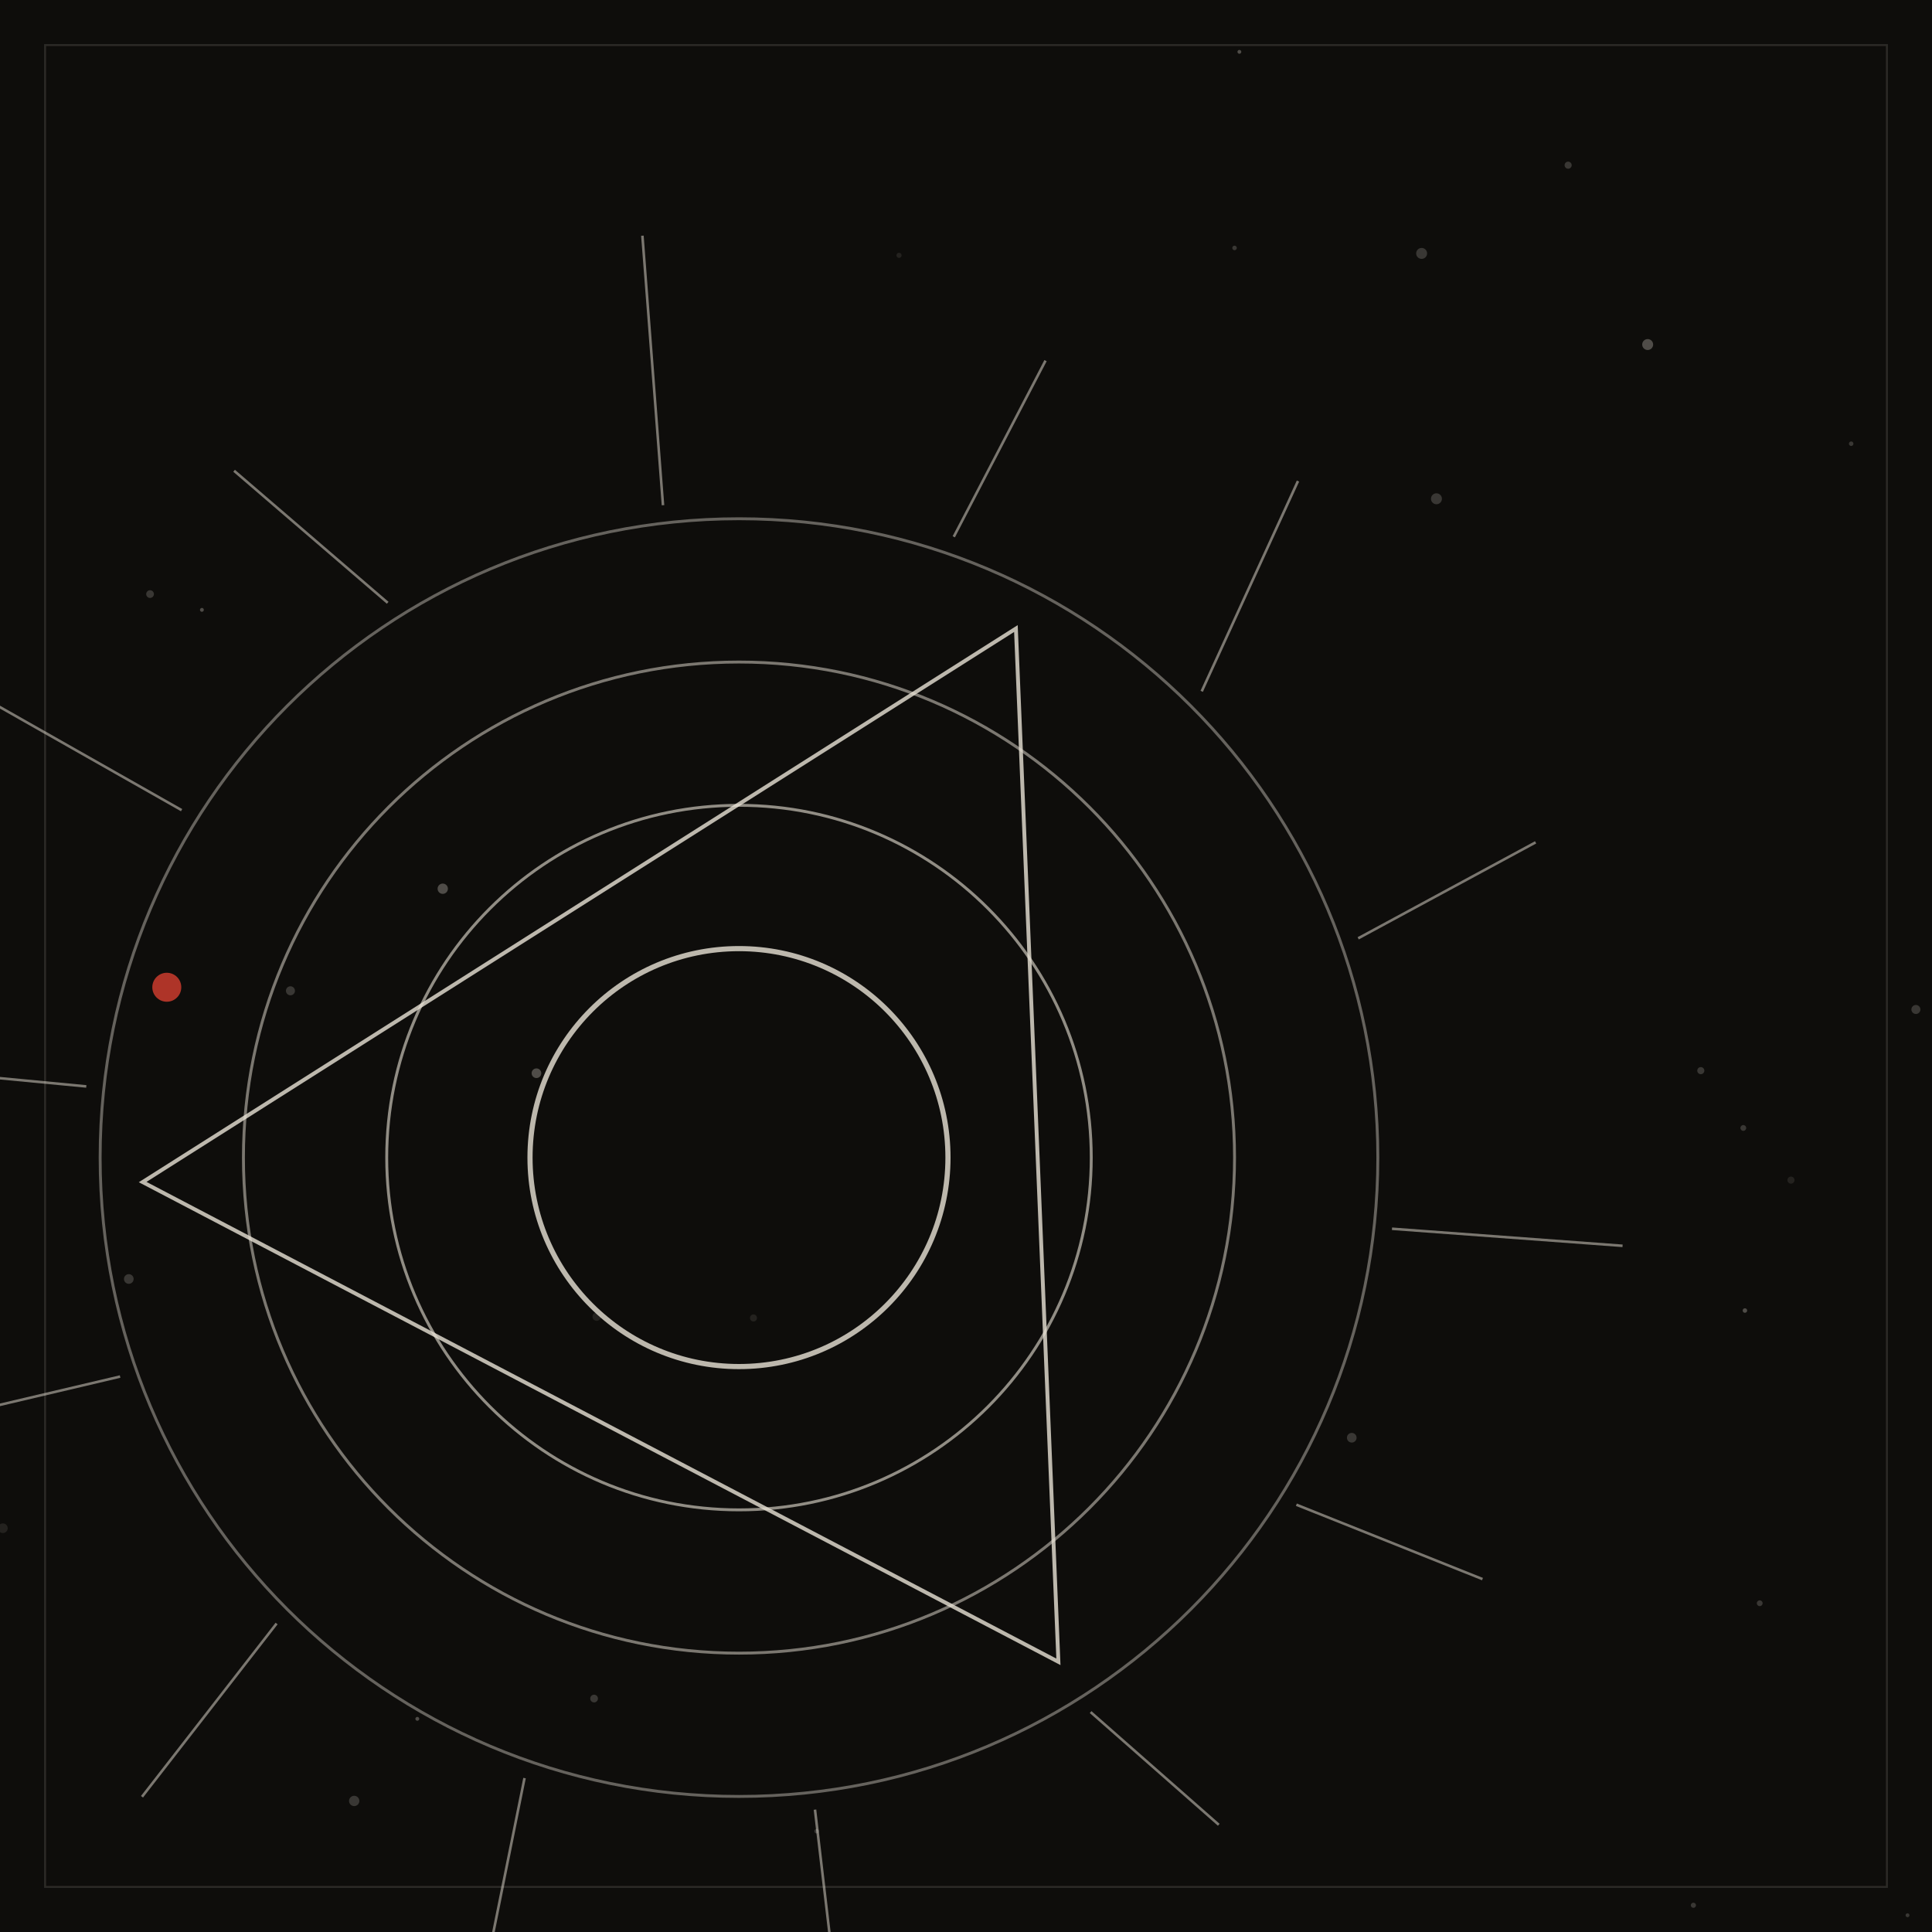
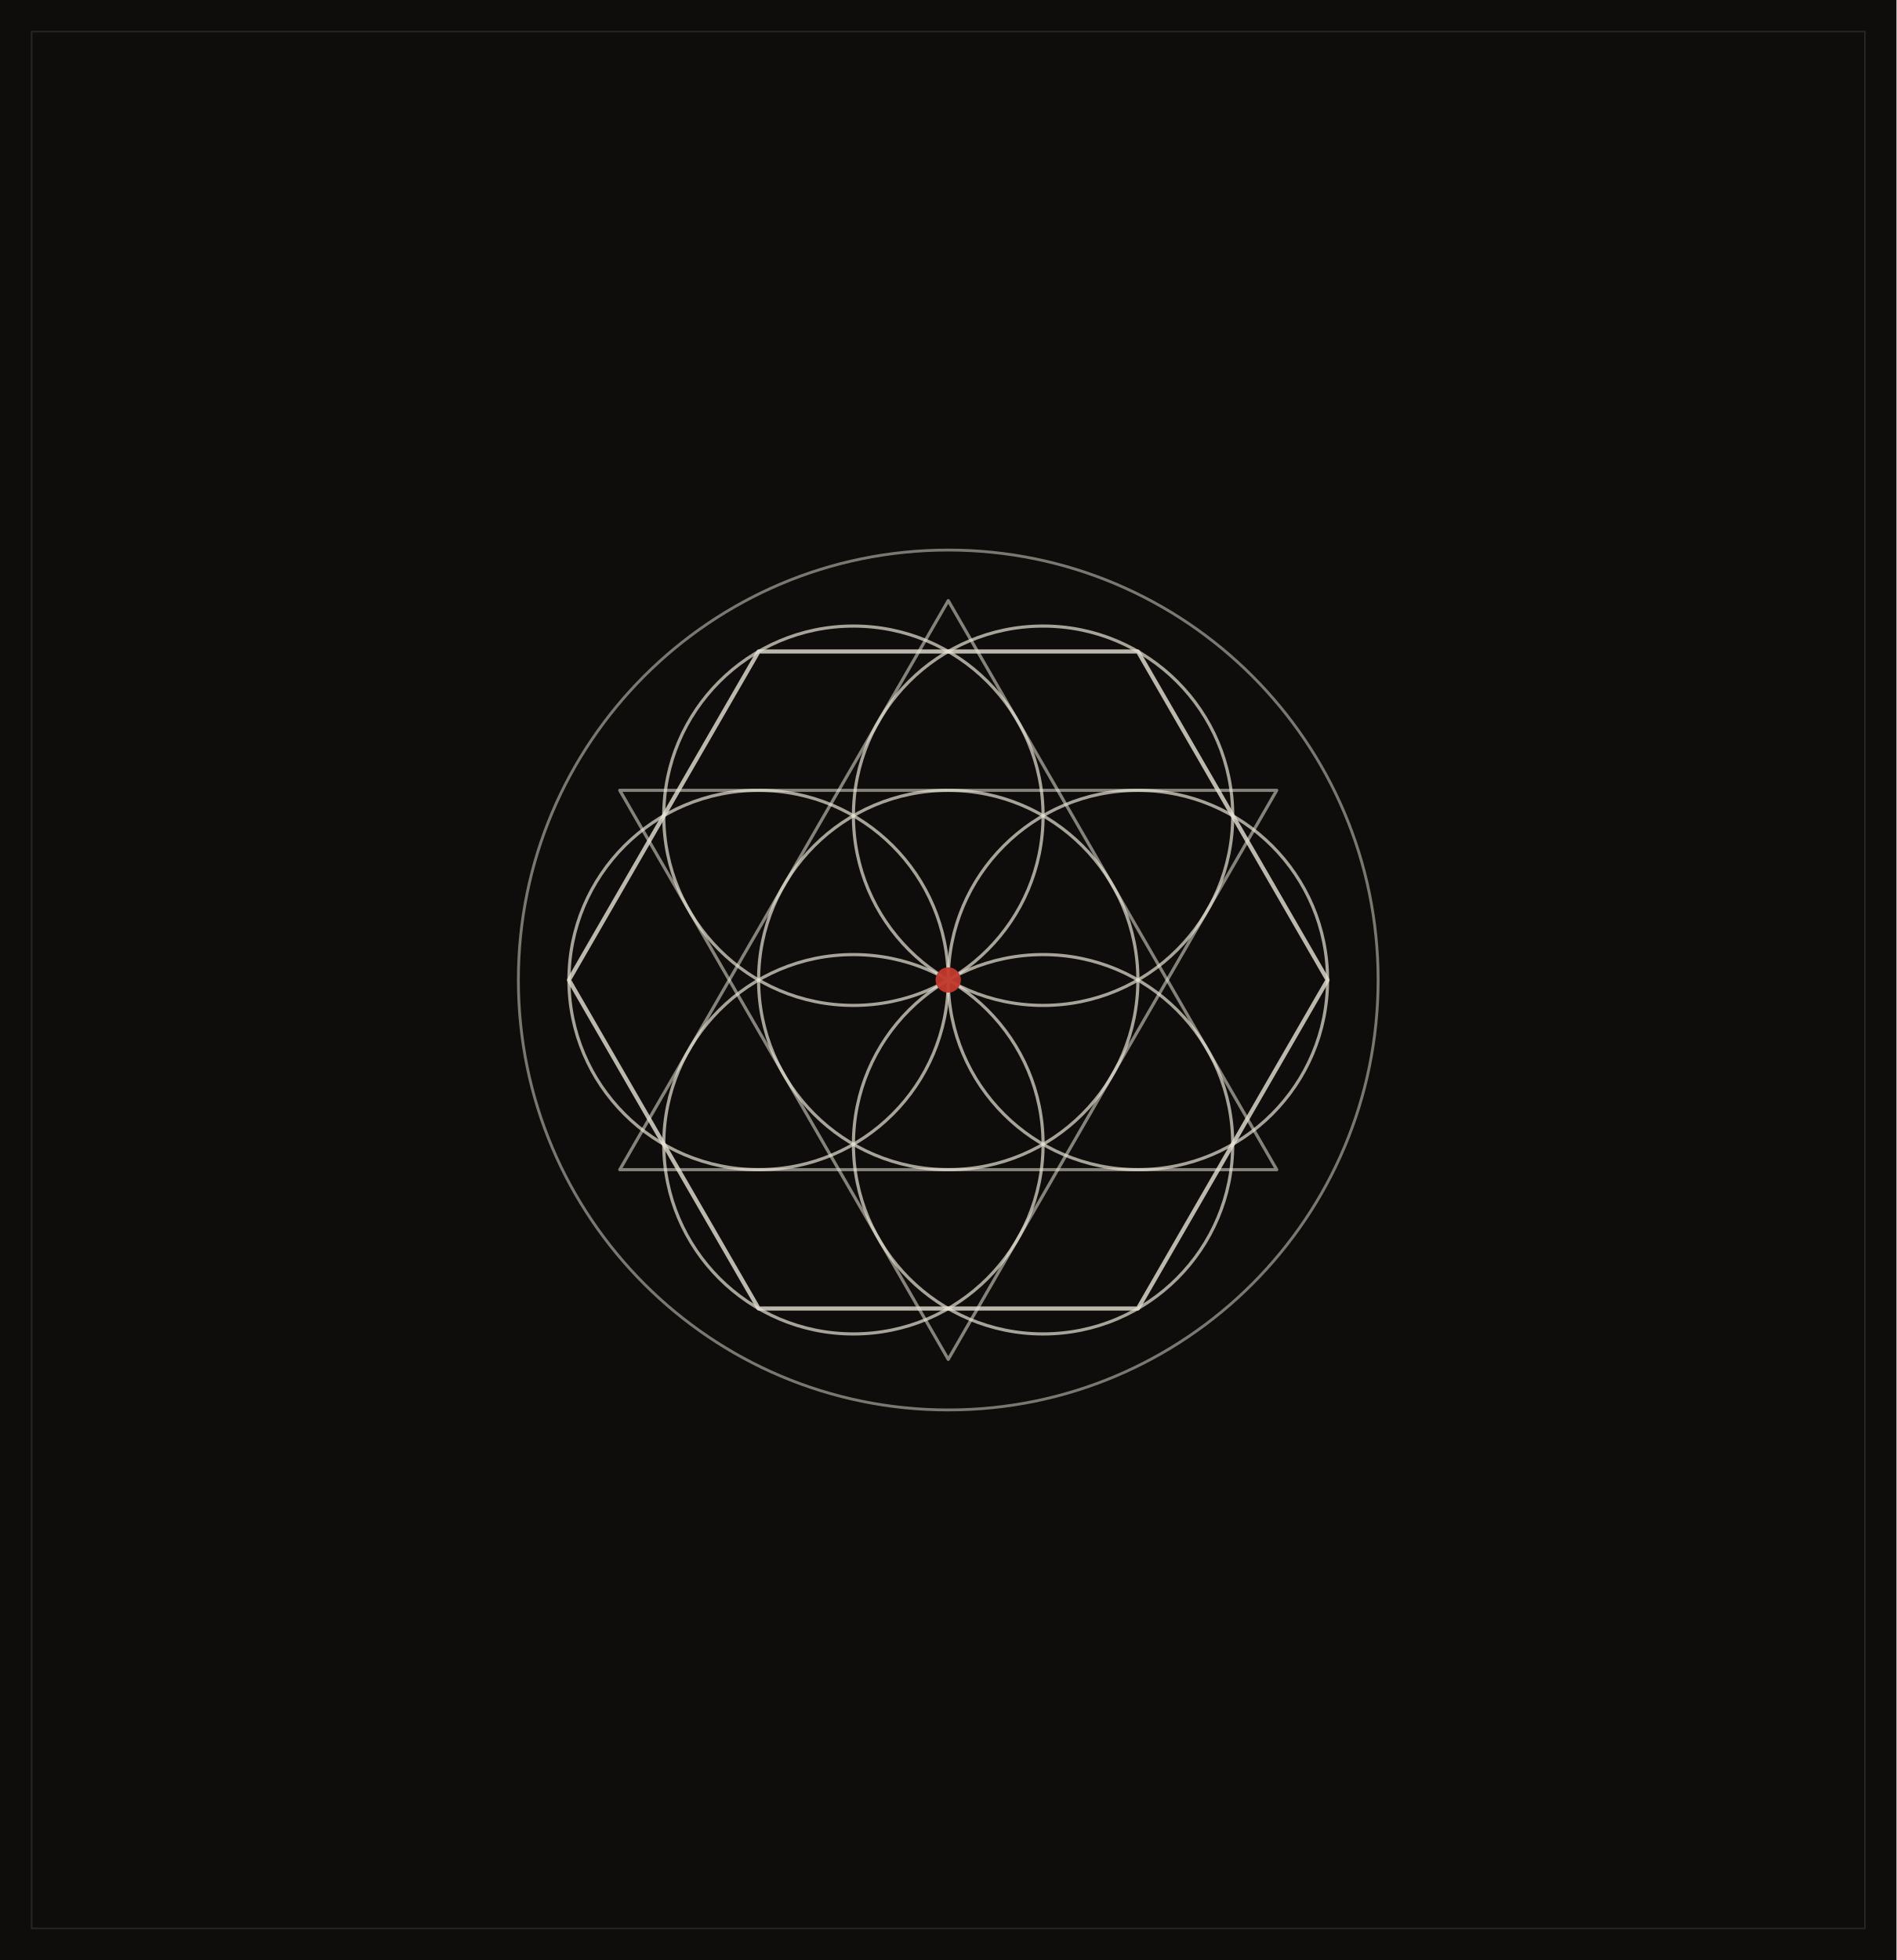
- <svg xmlns="http://www.w3.org/2000/svg" viewBox="0 0 600 600" width="600" height="600">
-   <rect width="600" height="600" fill="#0e0d0b" />
-   <rect x="14" y="14" width="572" height="572" fill="none" stroke="#e8e2d6" stroke-width="0.6" opacity="0.14" />
-   <circle cx="229.5" cy="359.5" r="64.9" fill="none" stroke="#e8e2d6" stroke-width="1.6" opacity="0.8" />
-   <circle cx="229.5" cy="359.5" r="109.4" fill="none" stroke="#e8e2d6" stroke-width="0.9" opacity="0.6" />
-   <circle cx="229.5" cy="359.5" r="153.9" fill="none" stroke="#e8e2d6" stroke-width="0.9" opacity="0.5" />
-   <circle cx="229.5" cy="359.5" r="198.4" fill="none" stroke="#e8e2d6" stroke-width="0.9" opacity="0.4" />
-   <polygon points="328.7,516.1 44.3,367.1 315.5,195.2" fill="none" stroke="#e8e2d6" stroke-width="1.2" opacity="0.8" />
-   <line x1="338.7" y1="531.7" x2="378.5" y2="566.7" stroke="#e8e2d6" stroke-width="0.8" opacity="0.5" />
-   <line x1="253.1" y1="562" x2="261.4" y2="632.8" stroke="#e8e2d6" stroke-width="0.8" opacity="0.5" />
-   <line x1="162.9" y1="552.2" x2="146.8" y2="631.9" stroke="#e8e2d6" stroke-width="0.8" opacity="0.5" />
-   <line x1="85.9" y1="504.2" x2="44.1" y2="558" stroke="#e8e2d6" stroke-width="0.8" opacity="0.5" />
-   <line x1="37.3" y1="427.5" x2="-34.9" y2="444.5" stroke="#e8e2d6" stroke-width="0.8" opacity="0.5" />
-   <line x1="26.8" y1="337.4" x2="-30.9" y2="331.9" stroke="#e8e2d6" stroke-width="0.8" opacity="0.5" />
-   <line x1="56.4" y1="251.6" x2="-21.7" y2="207.3" stroke="#e8e2d6" stroke-width="0.8" opacity="0.5" />
-   <line x1="120.4" y1="187.2" x2="72.7" y2="146.2" stroke="#e8e2d6" stroke-width="0.8" opacity="0.5" />
-   <line x1="205.9" y1="156.9" x2="199.5" y2="73.2" stroke="#e8e2d6" stroke-width="0.8" opacity="0.5" />
-   <line x1="296.2" y1="166.7" x2="324.7" y2="112" stroke="#e8e2d6" stroke-width="0.8" opacity="0.5" />
-   <line x1="373.2" y1="214.7" x2="403.1" y2="149.4" stroke="#e8e2d6" stroke-width="0.8" opacity="0.5" />
-   <line x1="421.8" y1="291.4" x2="476.9" y2="261.6" stroke="#e8e2d6" stroke-width="0.8" opacity="0.5" />
-   <line x1="432.3" y1="381.6" x2="503.9" y2="386.9" stroke="#e8e2d6" stroke-width="0.8" opacity="0.5" />
-   <line x1="402.6" y1="467.3" x2="460.4" y2="490.4" stroke="#e8e2d6" stroke-width="0.8" opacity="0.5" />
-   <circle cx="51.8" cy="306.6" r="4.5" fill="#c0392b" opacity="0.9" />
-   <circle cx="110" cy="559.3" r="1.6" fill="#e8e2d6" opacity="0.2" />
-   <circle cx="384.9" cy="16.1" r="0.6" fill="#e8e2d6" opacity="0.3" />
-   <circle cx="0.9" cy="474.6" r="1.5" fill="#e8e2d6" opacity="0.1" />
-   <circle cx="574.9" cy="137.8" r="0.7" fill="#e8e2d6" opacity="0.2" />
-   <circle cx="541.4" cy="350.3" r="0.9" fill="#e8e2d6" opacity="0.2" />
-   <circle cx="541.9" cy="407" r="0.7" fill="#e8e2d6" opacity="0.3" />
-   <circle cx="441.5" cy="78.7" r="1.7" fill="#e8e2d6" opacity="0.2" />
-   <circle cx="525.9" cy="591.7" r="0.8" fill="#e8e2d6" opacity="0.2" />
-   <circle cx="595" cy="313.5" r="1.4" fill="#e8e2d6" opacity="0.2" />
-   <circle cx="446.1" cy="154.9" r="1.7" fill="#e8e2d6" opacity="0.2" />
-   <circle cx="137.5" cy="276" r="1.6" fill="#e8e2d6" opacity="0.3" />
-   <circle cx="511.7" cy="107" r="1.7" fill="#e8e2d6" opacity="0.3" />
-   <circle cx="253.6" cy="568.7" r="0.7" fill="#e8e2d6" opacity="0.2" />
-   <circle cx="40" cy="397.2" r="1.5" fill="#e8e2d6" opacity="0.2" />
-   <circle cx="129.6" cy="533.8" r="0.6" fill="#e8e2d6" opacity="0.3" />
-   <circle cx="383.4" cy="77" r="0.7" fill="#e8e2d6" opacity="0.2" />
-   <circle cx="184.5" cy="527.5" r="1.2" fill="#e8e2d6" opacity="0.2" />
-   <circle cx="546.5" cy="497.9" r="0.9" fill="#e8e2d6" opacity="0.2" />
-   <circle cx="62.7" cy="189.4" r="0.6" fill="#e8e2d6" opacity="0.3" />
-   <circle cx="279.2" cy="79.3" r="0.8" fill="#e8e2d6" opacity="0.1" />
-   <circle cx="166.6" cy="333.3" r="1.5" fill="#e8e2d6" opacity="0.3" />
-   <circle cx="487" cy="51.3" r="1.1" fill="#e8e2d6" opacity="0.2" />
-   <circle cx="419.8" cy="446.5" r="1.5" fill="#e8e2d6" opacity="0.2" />
-   <circle cx="592.4" cy="594.8" r="0.6" fill="#e8e2d6" opacity="0.2" />
-   <circle cx="234" cy="409.3" r="1.1" fill="#e8e2d6" opacity="0.1" />
-   <circle cx="185.3" cy="408.9" r="1.3" fill="#e8e2d6" opacity="0.1" />
-   <circle cx="556.2" cy="366.5" r="1.1" fill="#e8e2d6" opacity="0.1" />
-   <circle cx="46.6" cy="184.5" r="1.2" fill="#e8e2d6" opacity="0.2" />
-   <circle cx="90.2" cy="307.7" r="1.4" fill="#e8e2d6" opacity="0.2" />
-   <circle cx="528.2" cy="332.5" r="1.1" fill="#e8e2d6" opacity="0.2" />
+ <svg xmlns="http://www.w3.org/2000/svg" viewBox="0 0 600 620" width="600" height="620">
+   <rect width="600" height="620" fill="#0e0d0b" />
+   <rect x="10" y="10" width="580" height="600" fill="none" stroke="#e8e2d6" stroke-width="0.5" opacity="0.12" />
+   <circle cx="300" cy="310" r="60" fill="none" stroke="#e8e2d6" stroke-width="1" opacity="0.7" />
+   <circle cx="360" cy="310" r="60" fill="none" stroke="#e8e2d6" stroke-width="1" opacity="0.7" />
+   <circle cx="330" cy="361.96" r="60" fill="none" stroke="#e8e2d6" stroke-width="1" opacity="0.7" />
+   <circle cx="270" cy="361.96" r="60" fill="none" stroke="#e8e2d6" stroke-width="1" opacity="0.7" />
+   <circle cx="240" cy="310" r="60" fill="none" stroke="#e8e2d6" stroke-width="1" opacity="0.7" />
+   <circle cx="270" cy="258.04" r="60" fill="none" stroke="#e8e2d6" stroke-width="1" opacity="0.7" />
+   <circle cx="330" cy="258.04" r="60" fill="none" stroke="#e8e2d6" stroke-width="1" opacity="0.7" />
+   <path d="M 420,310 L 360,413.92 L 240,413.92 L 180,310 L 240,206.08 L 360,206.08 L 420,310 Z" fill="none" stroke="#e8e2d6" stroke-width="1.3" stroke-linecap="round" stroke-linejoin="round" opacity="0.8" />
+   <circle cx="300" cy="310" r="136" fill="none" stroke="#e8e2d6" stroke-width="0.9" opacity="0.5" />
+   <path d="M 300,190 L 403.92,370 L 196.08,370 Z" fill="none" stroke="#e8e2d6" stroke-width="1" stroke-linecap="round" stroke-linejoin="round" opacity="0.55" />
+   <path d="M 300,430 L 196.08,250 L 403.92,250 Z" fill="none" stroke="#e8e2d6" stroke-width="1" stroke-linecap="round" stroke-linejoin="round" opacity="0.55" />
+   <circle cx="300" cy="310" r="4" fill="#c0392b" opacity="0.95" />
</svg>
